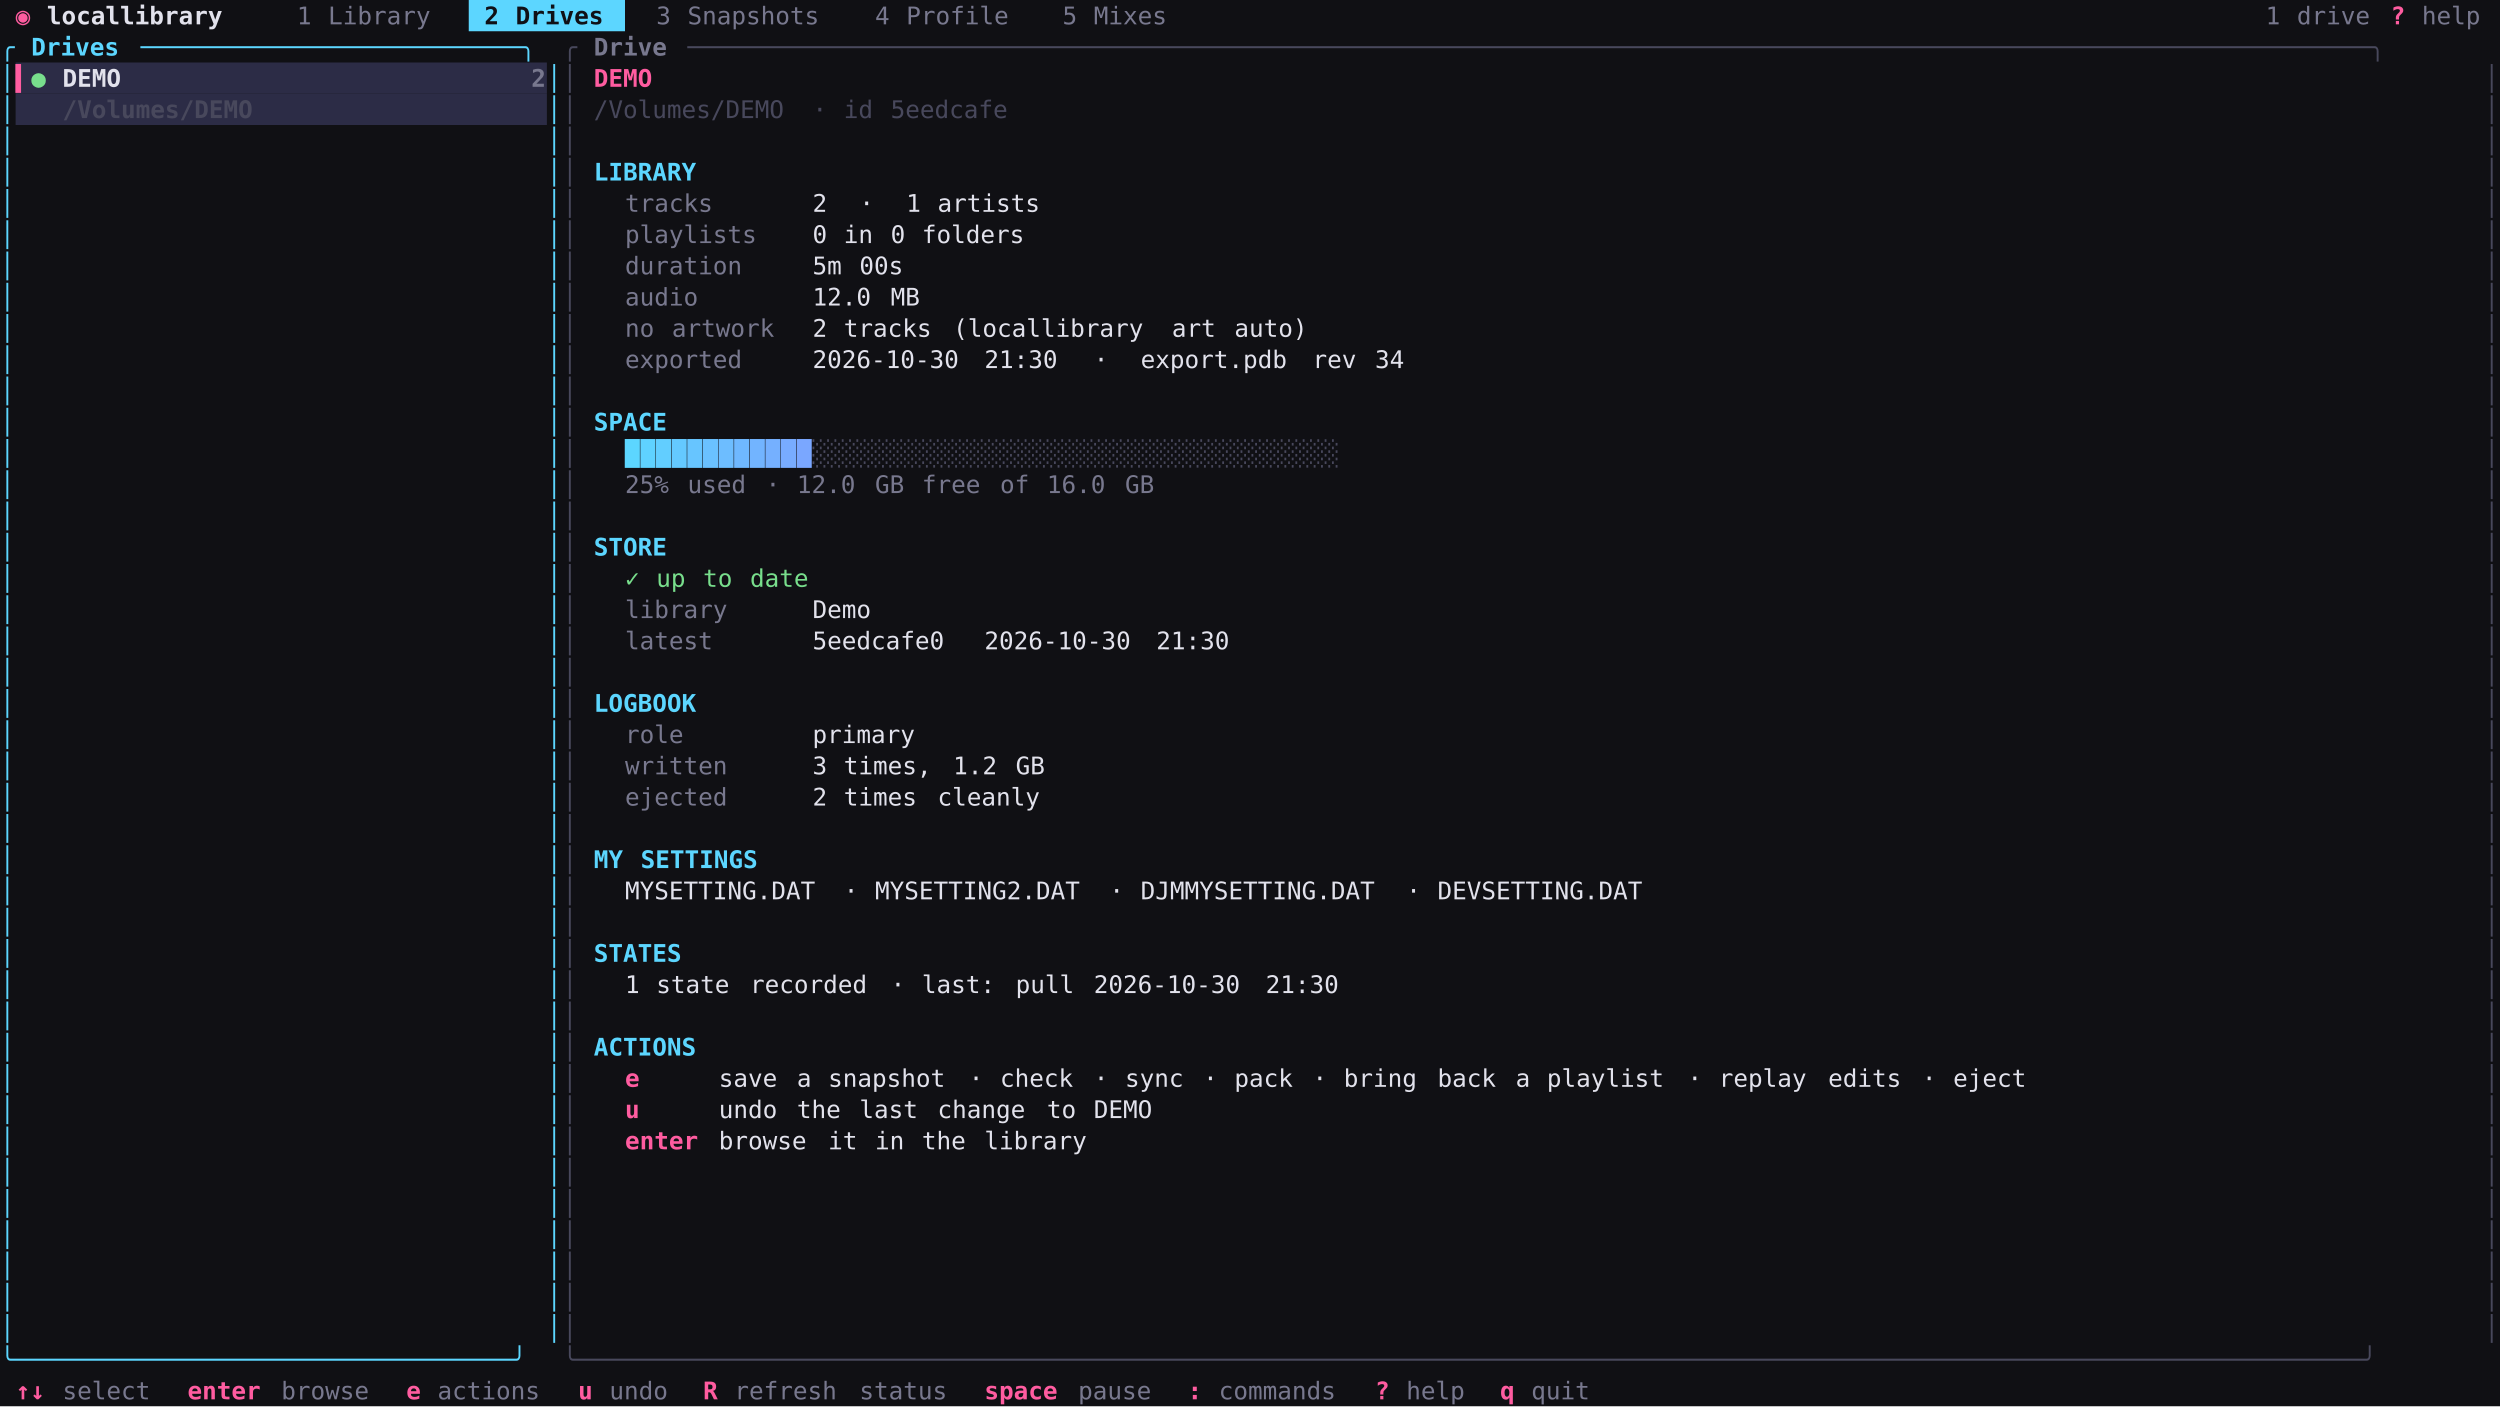
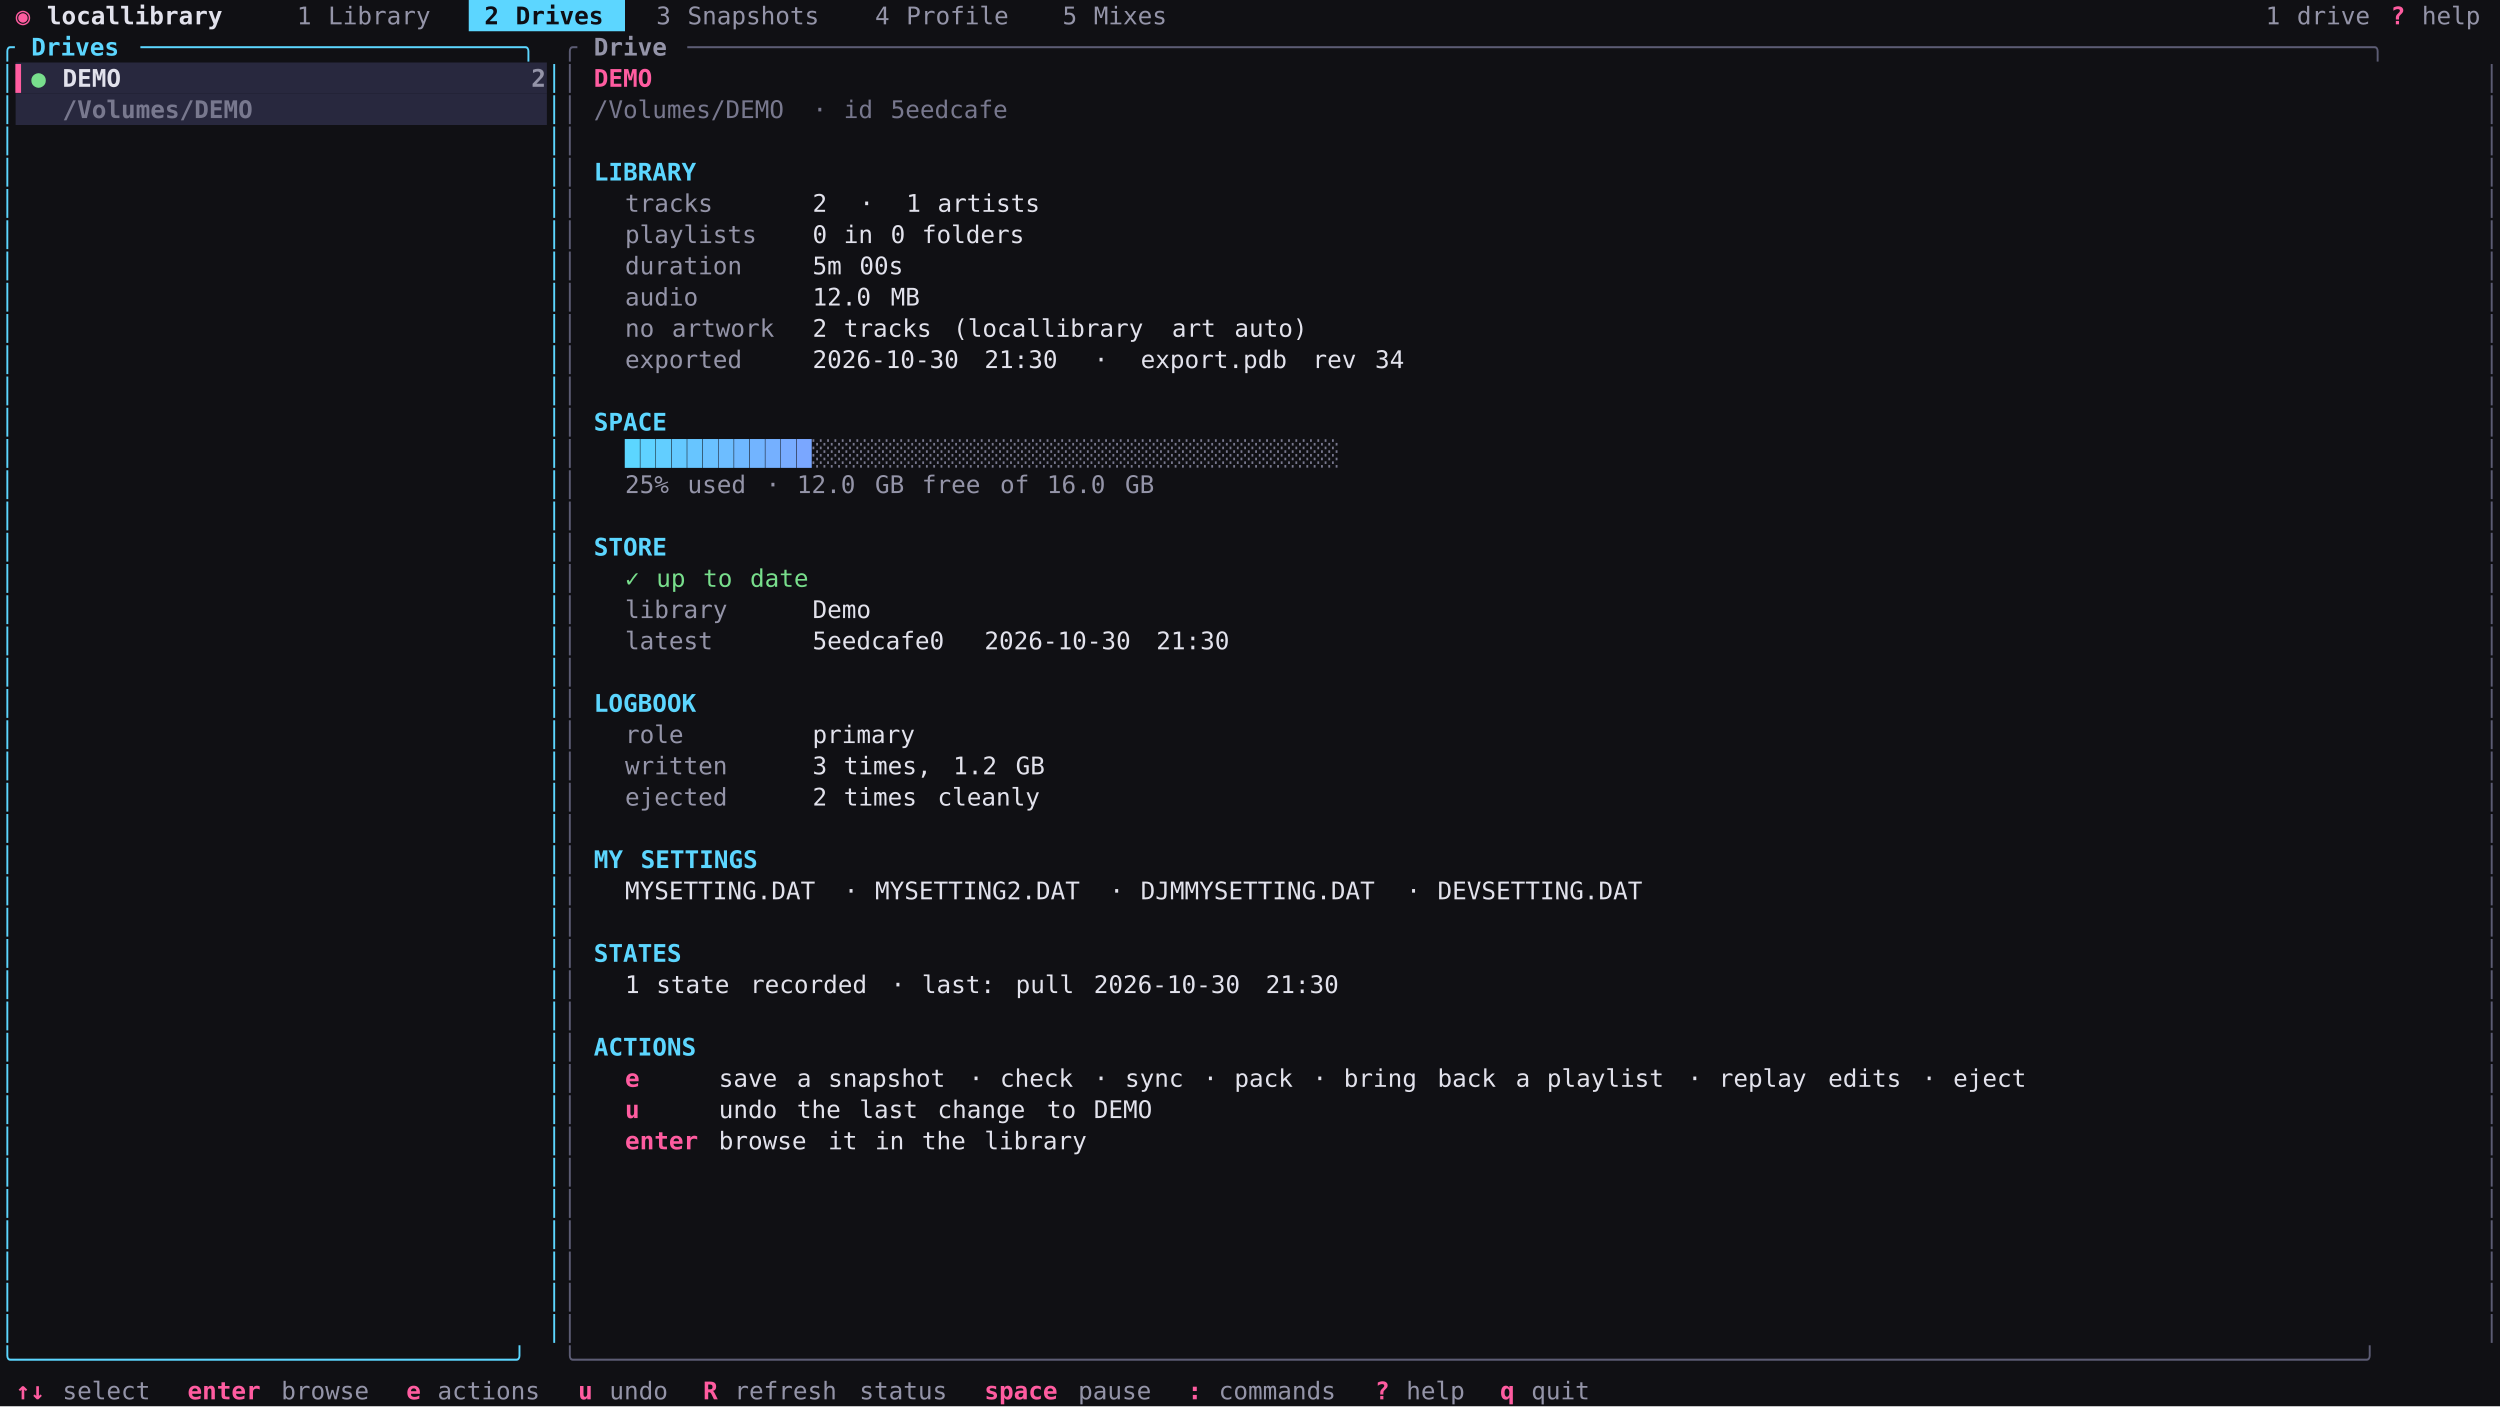
<svg xmlns="http://www.w3.org/2000/svg" viewBox="0 0 1440 810" width="1440" height="810" font-family="ui-monospace, Menlo, Consolas, monospace" font-size="14">
  <rect width="1440" height="810" fill="#101014" />
  <rect x="270" y="0" width="90" height="18" fill="#5cd6ff" />
  <text x="9" y="14" fill="#ff5ca0" font-weight="bold">◉</text>
  <text x="27 36 45 54 63 72 81 90 99 108 117 126" y="14" fill="#e2e2ec" font-weight="bold">locallibrary</text>
-   <text x="171" y="14" fill="#78788e">1</text>
-   <text x="189 198 207 216 225 234 243" y="14" fill="#78788e">Library</text>
-   <text x="279" y="14" fill="#101016" font-weight="bold">2</text>
-   <text x="297 306 315 324 333 342" y="14" fill="#101016" font-weight="bold">Drives</text>
-   <text x="378" y="14" fill="#78788e">3</text>
-   <text x="396 405 414 423 432 441 450 459 468" y="14" fill="#78788e">Snapshots</text>
-   <text x="504" y="14" fill="#78788e">4</text>
-   <text x="522 531 540 549 558 567 576" y="14" fill="#78788e">Profile</text>
-   <text x="612" y="14" fill="#78788e">5</text>
-   <text x="630 639 648 657 666" y="14" fill="#78788e">Mixes</text>
-   <text x="1305" y="14" fill="#78788e">1</text>
-   <text x="1323 1332 1341 1350 1359" y="14" fill="#78788e">drive</text>
+   <text x="171" y="14" fill="#9494a8">1</text>
+   <text x="189 198 207 216 225 234 243" y="14" fill="#9494a8">Library</text>
+   <text x="279" y="14" fill="#0e0e14" font-weight="bold">2</text>
+   <text x="297 306 315 324 333 342" y="14" fill="#0e0e14" font-weight="bold">Drives</text>
+   <text x="378" y="14" fill="#9494a8">3</text>
+   <text x="396 405 414 423 432 441 450 459 468" y="14" fill="#9494a8">Snapshots</text>
+   <text x="504" y="14" fill="#9494a8">4</text>
+   <text x="522 531 540 549 558 567 576" y="14" fill="#9494a8">Profile</text>
+   <text x="612" y="14" fill="#9494a8">5</text>
+   <text x="630 639 648 657 666" y="14" fill="#9494a8">Mixes</text>
+   <text x="1305" y="14" fill="#9494a8">1</text>
+   <text x="1323 1332 1341 1350 1359" y="14" fill="#9494a8">drive</text>
  <text x="1377" y="14" fill="#ff5ca0" font-weight="bold">?</text>
-   <text x="1395 1404 1413 1422" y="14" fill="#78788e">help</text>
+   <text x="1395 1404 1413 1422" y="14" fill="#9494a8">help</text>
  <text x="0" y="32" fill="#5cd6ff">╭</text>
  <text x="18 27 36 45 54 63" y="32" fill="#5cd6ff" font-weight="bold">Drives</text>
  <text x="81 90 99 108 117 126 135 144 153 162 171 180 189 198 207 216 225 234 243 252 261 270 279 288 297 306 315" y="32" fill="#5cd6ff">──────────────────────────╮</text>
-   <text x="324" y="32" fill="#48485c">╭</text>
-   <text x="342 351 360 369 378" y="32" fill="#78788e" font-weight="bold">Drive</text>
-   <text x="396 405 414 423 432 441 450 459 468 477 486 495 504 513 522 531 540 549 558 567 576 585 594 603 612 621 630 639 648 657 666 675 684 693 702 711 720 729 738 747 756 765 774 783 792 801 810 819 828 837 846 855 864 873 882 891 900 909 918 927 936 945 954 963 972 981 990 999 1008 1017 1026 1035 1044 1053 1062 1071 1080 1089 1098 1107 1116 1125 1134 1143 1152 1161 1170 1179 1188 1197 1206 1215 1224 1233 1242 1251 1260 1269 1278 1287 1296 1305 1314 1323 1332 1341 1350 1359 1368 1377 1386 1395 1404 1413 1422 1431" y="32" fill="#48485c">───────────────────────────────────────────────────────────────────────────────────────────────────────────────────╮</text>
-   <rect x="9" y="36" width="306" height="18" fill="#2c2c46" />
+   <text x="324" y="32" fill="#5c5c74">╭</text>
+   <text x="342 351 360 369 378" y="32" fill="#9494a8" font-weight="bold">Drive</text>
+   <text x="396 405 414 423 432 441 450 459 468 477 486 495 504 513 522 531 540 549 558 567 576 585 594 603 612 621 630 639 648 657 666 675 684 693 702 711 720 729 738 747 756 765 774 783 792 801 810 819 828 837 846 855 864 873 882 891 900 909 918 927 936 945 954 963 972 981 990 999 1008 1017 1026 1035 1044 1053 1062 1071 1080 1089 1098 1107 1116 1125 1134 1143 1152 1161 1170 1179 1188 1197 1206 1215 1224 1233 1242 1251 1260 1269 1278 1287 1296 1305 1314 1323 1332 1341 1350 1359 1368 1377 1386 1395 1404 1413 1422 1431" y="32" fill="#5c5c74">───────────────────────────────────────────────────────────────────────────────────────────────────────────────────╮</text>
+   <rect x="9" y="36" width="306" height="18" fill="#28283e" />
  <text x="0" y="50" fill="#5cd6ff">│</text>
  <text x="9" y="50" fill="#ff5ca0" font-weight="bold">▍</text>
  <text x="18" y="50" fill="#78de8c" font-weight="bold">●</text>
  <text x="36 45 54 63" y="50" fill="#e2e2ec" font-weight="bold">DEMO</text>
-   <text x="306" y="50" fill="#78788e" font-weight="bold">2</text>
+   <text x="306" y="50" fill="#9494a8" font-weight="bold">2</text>
  <text x="315" y="50" fill="#5cd6ff">│</text>
-   <text x="324" y="50" fill="#48485c">│</text>
+   <text x="324" y="50" fill="#5c5c74">│</text>
  <text x="342 351 360 369" y="50" fill="#ff5ca0" font-weight="bold">DEMO</text>
-   <text x="1431" y="50" fill="#48485c">│</text>
-   <rect x="9" y="54" width="306" height="18" fill="#2c2c46" />
+   <text x="1431" y="50" fill="#5c5c74">│</text>
+   <rect x="9" y="54" width="306" height="18" fill="#28283e" />
  <text x="0" y="68" fill="#5cd6ff">│</text>
-   <text x="36 45 54 63 72 81 90 99 108 117 126 135 144" y="68" fill="#48485c" font-weight="bold">/Volumes/DEMO</text>
+   <text x="36 45 54 63 72 81 90 99 108 117 126 135 144" y="68" fill="#78788e" font-weight="bold">/Volumes/DEMO</text>
  <text x="315" y="68" fill="#5cd6ff">│</text>
-   <text x="324" y="68" fill="#48485c">│</text>
-   <text x="342 351 360 369 378 387 396 405 414 423 432 441 450" y="68" fill="#48485c">/Volumes/DEMO</text>
-   <text x="468" y="68" fill="#48485c">·</text>
-   <text x="486 495" y="68" fill="#48485c">id</text>
-   <text x="513 522 531 540 549 558 567 576" y="68" fill="#48485c">5eedcafe</text>
-   <text x="1431" y="68" fill="#48485c">│</text>
+   <text x="324" y="68" fill="#5c5c74">│</text>
+   <text x="342 351 360 369 378 387 396 405 414 423 432 441 450" y="68" fill="#78788e">/Volumes/DEMO</text>
+   <text x="468" y="68" fill="#78788e">·</text>
+   <text x="486 495" y="68" fill="#78788e">id</text>
+   <text x="513 522 531 540 549 558 567 576" y="68" fill="#78788e">5eedcafe</text>
+   <text x="1431" y="68" fill="#5c5c74">│</text>
  <text x="0" y="86" fill="#5cd6ff">│</text>
  <text x="315" y="86" fill="#5cd6ff">│</text>
-   <text x="324" y="86" fill="#48485c">│</text>
-   <text x="1431" y="86" fill="#48485c">│</text>
+   <text x="324" y="86" fill="#5c5c74">│</text>
+   <text x="1431" y="86" fill="#5c5c74">│</text>
  <text x="0" y="104" fill="#5cd6ff">│</text>
  <text x="315" y="104" fill="#5cd6ff">│</text>
-   <text x="324" y="104" fill="#48485c">│</text>
+   <text x="324" y="104" fill="#5c5c74">│</text>
  <text x="342 351 360 369 378 387 396" y="104" fill="#5cd6ff" font-weight="bold">LIBRARY</text>
-   <text x="1431" y="104" fill="#48485c">│</text>
+   <text x="1431" y="104" fill="#5c5c74">│</text>
  <text x="0" y="122" fill="#5cd6ff">│</text>
  <text x="315" y="122" fill="#5cd6ff">│</text>
-   <text x="324" y="122" fill="#48485c">│</text>
-   <text x="360 369 378 387 396 405" y="122" fill="#78788e">tracks</text>
+   <text x="324" y="122" fill="#5c5c74">│</text>
+   <text x="360 369 378 387 396 405" y="122" fill="#9494a8">tracks</text>
  <text x="468" y="122" fill="#e2e2ec">2</text>
  <text x="495" y="122" fill="#e2e2ec">·</text>
  <text x="522" y="122" fill="#e2e2ec">1</text>
  <text x="540 549 558 567 576 585 594" y="122" fill="#e2e2ec">artists</text>
-   <text x="1431" y="122" fill="#48485c">│</text>
+   <text x="1431" y="122" fill="#5c5c74">│</text>
  <text x="0" y="140" fill="#5cd6ff">│</text>
  <text x="315" y="140" fill="#5cd6ff">│</text>
-   <text x="324" y="140" fill="#48485c">│</text>
-   <text x="360 369 378 387 396 405 414 423 432" y="140" fill="#78788e">playlists</text>
+   <text x="324" y="140" fill="#5c5c74">│</text>
+   <text x="360 369 378 387 396 405 414 423 432" y="140" fill="#9494a8">playlists</text>
  <text x="468" y="140" fill="#e2e2ec">0</text>
  <text x="486 495" y="140" fill="#e2e2ec">in</text>
  <text x="513" y="140" fill="#e2e2ec">0</text>
  <text x="531 540 549 558 567 576 585" y="140" fill="#e2e2ec">folders</text>
-   <text x="1431" y="140" fill="#48485c">│</text>
+   <text x="1431" y="140" fill="#5c5c74">│</text>
  <text x="0" y="158" fill="#5cd6ff">│</text>
  <text x="315" y="158" fill="#5cd6ff">│</text>
-   <text x="324" y="158" fill="#48485c">│</text>
-   <text x="360 369 378 387 396 405 414 423" y="158" fill="#78788e">duration</text>
+   <text x="324" y="158" fill="#5c5c74">│</text>
+   <text x="360 369 378 387 396 405 414 423" y="158" fill="#9494a8">duration</text>
  <text x="468 477" y="158" fill="#e2e2ec">5m</text>
  <text x="495 504 513" y="158" fill="#e2e2ec">00s</text>
-   <text x="1431" y="158" fill="#48485c">│</text>
+   <text x="1431" y="158" fill="#5c5c74">│</text>
  <text x="0" y="176" fill="#5cd6ff">│</text>
  <text x="315" y="176" fill="#5cd6ff">│</text>
-   <text x="324" y="176" fill="#48485c">│</text>
-   <text x="360 369 378 387 396" y="176" fill="#78788e">audio</text>
+   <text x="324" y="176" fill="#5c5c74">│</text>
+   <text x="360 369 378 387 396" y="176" fill="#9494a8">audio</text>
  <text x="468 477 486 495" y="176" fill="#e2e2ec">12.0</text>
  <text x="513 522" y="176" fill="#e2e2ec">MB</text>
-   <text x="1431" y="176" fill="#48485c">│</text>
+   <text x="1431" y="176" fill="#5c5c74">│</text>
  <text x="0" y="194" fill="#5cd6ff">│</text>
  <text x="315" y="194" fill="#5cd6ff">│</text>
-   <text x="324" y="194" fill="#48485c">│</text>
-   <text x="360 369" y="194" fill="#78788e">no</text>
-   <text x="387 396 405 414 423 432 441" y="194" fill="#78788e">artwork</text>
+   <text x="324" y="194" fill="#5c5c74">│</text>
+   <text x="360 369" y="194" fill="#9494a8">no</text>
+   <text x="387 396 405 414 423 432 441" y="194" fill="#9494a8">artwork</text>
  <text x="468" y="194" fill="#e2e2ec">2</text>
  <text x="486 495 504 513 522 531" y="194" fill="#e2e2ec">tracks</text>
  <text x="549 558 567 576 585 594 603 612 621 630 639 648 657" y="194" fill="#e2e2ec">(locallibrary</text>
  <text x="675 684 693" y="194" fill="#e2e2ec">art</text>
  <text x="711 720 729 738 747" y="194" fill="#e2e2ec">auto)</text>
-   <text x="1431" y="194" fill="#48485c">│</text>
+   <text x="1431" y="194" fill="#5c5c74">│</text>
  <text x="0" y="212" fill="#5cd6ff">│</text>
  <text x="315" y="212" fill="#5cd6ff">│</text>
-   <text x="324" y="212" fill="#48485c">│</text>
-   <text x="360 369 378 387 396 405 414 423" y="212" fill="#78788e">exported</text>
+   <text x="324" y="212" fill="#5c5c74">│</text>
+   <text x="360 369 378 387 396 405 414 423" y="212" fill="#9494a8">exported</text>
  <text x="468 477 486 495 504 513 522 531 540 549" y="212" fill="#e2e2ec">2026-10-30</text>
  <text x="567 576 585 594 603" y="212" fill="#e2e2ec">21:30</text>
  <text x="630" y="212" fill="#e2e2ec">·</text>
  <text x="657 666 675 684 693 702 711 720 729 738" y="212" fill="#e2e2ec">export.pdb</text>
  <text x="756 765 774" y="212" fill="#e2e2ec">rev</text>
  <text x="792 801" y="212" fill="#e2e2ec">34</text>
-   <text x="1431" y="212" fill="#48485c">│</text>
+   <text x="1431" y="212" fill="#5c5c74">│</text>
  <text x="0" y="230" fill="#5cd6ff">│</text>
  <text x="315" y="230" fill="#5cd6ff">│</text>
-   <text x="324" y="230" fill="#48485c">│</text>
-   <text x="1431" y="230" fill="#48485c">│</text>
+   <text x="324" y="230" fill="#5c5c74">│</text>
+   <text x="1431" y="230" fill="#5c5c74">│</text>
  <text x="0" y="248" fill="#5cd6ff">│</text>
  <text x="315" y="248" fill="#5cd6ff">│</text>
-   <text x="324" y="248" fill="#48485c">│</text>
+   <text x="324" y="248" fill="#5c5c74">│</text>
  <text x="342 351 360 369 378" y="248" fill="#5cd6ff" font-weight="bold">SPACE</text>
-   <text x="1431" y="248" fill="#48485c">│</text>
+   <text x="1431" y="248" fill="#5c5c74">│</text>
  <text x="0" y="266" fill="#5cd6ff">│</text>
  <text x="315" y="266" fill="#5cd6ff">│</text>
-   <text x="324" y="266" fill="#48485c">│</text>
+   <text x="324" y="266" fill="#5c5c74">│</text>
  <text x="360" y="266" fill="#5cd6ff">█</text>
  <text x="369" y="266" fill="#5fd2ff">█</text>
  <text x="378" y="266" fill="#62ceff">█</text>
  <text x="387" y="266" fill="#64c9ff">█</text>
  <text x="396" y="266" fill="#67c5ff">█</text>
  <text x="405" y="266" fill="#6ac1ff">█</text>
  <text x="414" y="266" fill="#6dbdff">█</text>
  <text x="423" y="266" fill="#6fb8ff">█</text>
  <text x="432" y="266" fill="#72b4ff">█</text>
  <text x="441" y="266" fill="#75b0ff">█</text>
  <text x="450" y="266" fill="#78acff">█</text>
  <text x="459" y="266" fill="#7aa7ff">█</text>
-   <text x="468 477 486 495 504 513 522 531 540 549 558 567 576 585 594 603 612 621 630 639 648 657 666 675 684 693 702 711 720 729 738 747 756 765 774 783" y="266" fill="#48485c">░░░░░░░░░░░░░░░░░░░░░░░░░░░░░░░░░░░░</text>
-   <text x="1431" y="266" fill="#48485c">│</text>
+   <text x="468 477 486 495 504 513 522 531 540 549 558 567 576 585 594 603 612 621 630 639 648 657 666 675 684 693 702 711 720 729 738 747 756 765 774 783" y="266" fill="#78788e">░░░░░░░░░░░░░░░░░░░░░░░░░░░░░░░░░░░░</text>
+   <text x="1431" y="266" fill="#5c5c74">│</text>
  <text x="0" y="284" fill="#5cd6ff">│</text>
  <text x="315" y="284" fill="#5cd6ff">│</text>
-   <text x="324" y="284" fill="#48485c">│</text>
-   <text x="360 369 378" y="284" fill="#78788e">25%</text>
-   <text x="396 405 414 423" y="284" fill="#78788e">used</text>
-   <text x="441" y="284" fill="#78788e">·</text>
-   <text x="459 468 477 486" y="284" fill="#78788e">12.0</text>
-   <text x="504 513" y="284" fill="#78788e">GB</text>
-   <text x="531 540 549 558" y="284" fill="#78788e">free</text>
-   <text x="576 585" y="284" fill="#78788e">of</text>
-   <text x="603 612 621 630" y="284" fill="#78788e">16.0</text>
-   <text x="648 657" y="284" fill="#78788e">GB</text>
-   <text x="1431" y="284" fill="#48485c">│</text>
+   <text x="324" y="284" fill="#5c5c74">│</text>
+   <text x="360 369 378" y="284" fill="#9494a8">25%</text>
+   <text x="396 405 414 423" y="284" fill="#9494a8">used</text>
+   <text x="441" y="284" fill="#9494a8">·</text>
+   <text x="459 468 477 486" y="284" fill="#9494a8">12.0</text>
+   <text x="504 513" y="284" fill="#9494a8">GB</text>
+   <text x="531 540 549 558" y="284" fill="#9494a8">free</text>
+   <text x="576 585" y="284" fill="#9494a8">of</text>
+   <text x="603 612 621 630" y="284" fill="#9494a8">16.0</text>
+   <text x="648 657" y="284" fill="#9494a8">GB</text>
+   <text x="1431" y="284" fill="#5c5c74">│</text>
  <text x="0" y="302" fill="#5cd6ff">│</text>
  <text x="315" y="302" fill="#5cd6ff">│</text>
-   <text x="324" y="302" fill="#48485c">│</text>
-   <text x="1431" y="302" fill="#48485c">│</text>
+   <text x="324" y="302" fill="#5c5c74">│</text>
+   <text x="1431" y="302" fill="#5c5c74">│</text>
  <text x="0" y="320" fill="#5cd6ff">│</text>
  <text x="315" y="320" fill="#5cd6ff">│</text>
-   <text x="324" y="320" fill="#48485c">│</text>
+   <text x="324" y="320" fill="#5c5c74">│</text>
  <text x="342 351 360 369 378" y="320" fill="#5cd6ff" font-weight="bold">STORE</text>
-   <text x="1431" y="320" fill="#48485c">│</text>
+   <text x="1431" y="320" fill="#5c5c74">│</text>
  <text x="0" y="338" fill="#5cd6ff">│</text>
  <text x="315" y="338" fill="#5cd6ff">│</text>
-   <text x="324" y="338" fill="#48485c">│</text>
+   <text x="324" y="338" fill="#5c5c74">│</text>
  <text x="360" y="338" fill="#78de8c" font-weight="bold">✓</text>
  <text x="378 387" y="338" fill="#78de8c">up</text>
  <text x="405 414" y="338" fill="#78de8c">to</text>
  <text x="432 441 450 459" y="338" fill="#78de8c">date</text>
-   <text x="1431" y="338" fill="#48485c">│</text>
+   <text x="1431" y="338" fill="#5c5c74">│</text>
  <text x="0" y="356" fill="#5cd6ff">│</text>
  <text x="315" y="356" fill="#5cd6ff">│</text>
-   <text x="324" y="356" fill="#48485c">│</text>
-   <text x="360 369 378 387 396 405 414" y="356" fill="#78788e">library</text>
+   <text x="324" y="356" fill="#5c5c74">│</text>
+   <text x="360 369 378 387 396 405 414" y="356" fill="#9494a8">library</text>
  <text x="468 477 486 495" y="356" fill="#e2e2ec">Demo</text>
-   <text x="1431" y="356" fill="#48485c">│</text>
+   <text x="1431" y="356" fill="#5c5c74">│</text>
  <text x="0" y="374" fill="#5cd6ff">│</text>
  <text x="315" y="374" fill="#5cd6ff">│</text>
-   <text x="324" y="374" fill="#48485c">│</text>
-   <text x="360 369 378 387 396 405" y="374" fill="#78788e">latest</text>
+   <text x="324" y="374" fill="#5c5c74">│</text>
+   <text x="360 369 378 387 396 405" y="374" fill="#9494a8">latest</text>
  <text x="468 477 486 495 504 513 522 531 540" y="374" fill="#e2e2ec">5eedcafe0</text>
  <text x="567 576 585 594 603 612 621 630 639 648" y="374" fill="#e2e2ec">2026-10-30</text>
  <text x="666 675 684 693 702" y="374" fill="#e2e2ec">21:30</text>
-   <text x="1431" y="374" fill="#48485c">│</text>
+   <text x="1431" y="374" fill="#5c5c74">│</text>
  <text x="0" y="392" fill="#5cd6ff">│</text>
  <text x="315" y="392" fill="#5cd6ff">│</text>
-   <text x="324" y="392" fill="#48485c">│</text>
-   <text x="1431" y="392" fill="#48485c">│</text>
+   <text x="324" y="392" fill="#5c5c74">│</text>
+   <text x="1431" y="392" fill="#5c5c74">│</text>
  <text x="0" y="410" fill="#5cd6ff">│</text>
  <text x="315" y="410" fill="#5cd6ff">│</text>
-   <text x="324" y="410" fill="#48485c">│</text>
+   <text x="324" y="410" fill="#5c5c74">│</text>
  <text x="342 351 360 369 378 387 396" y="410" fill="#5cd6ff" font-weight="bold">LOGBOOK</text>
-   <text x="1431" y="410" fill="#48485c">│</text>
+   <text x="1431" y="410" fill="#5c5c74">│</text>
  <text x="0" y="428" fill="#5cd6ff">│</text>
  <text x="315" y="428" fill="#5cd6ff">│</text>
-   <text x="324" y="428" fill="#48485c">│</text>
-   <text x="360 369 378 387" y="428" fill="#78788e">role</text>
+   <text x="324" y="428" fill="#5c5c74">│</text>
+   <text x="360 369 378 387" y="428" fill="#9494a8">role</text>
  <text x="468 477 486 495 504 513 522" y="428" fill="#e2e2ec">primary</text>
-   <text x="1431" y="428" fill="#48485c">│</text>
+   <text x="1431" y="428" fill="#5c5c74">│</text>
  <text x="0" y="446" fill="#5cd6ff">│</text>
  <text x="315" y="446" fill="#5cd6ff">│</text>
-   <text x="324" y="446" fill="#48485c">│</text>
-   <text x="360 369 378 387 396 405 414" y="446" fill="#78788e">written</text>
+   <text x="324" y="446" fill="#5c5c74">│</text>
+   <text x="360 369 378 387 396 405 414" y="446" fill="#9494a8">written</text>
  <text x="468" y="446" fill="#e2e2ec">3</text>
  <text x="486 495 504 513 522 531" y="446" fill="#e2e2ec">times,</text>
  <text x="549 558 567" y="446" fill="#e2e2ec">1.2</text>
  <text x="585 594" y="446" fill="#e2e2ec">GB</text>
-   <text x="1431" y="446" fill="#48485c">│</text>
+   <text x="1431" y="446" fill="#5c5c74">│</text>
  <text x="0" y="464" fill="#5cd6ff">│</text>
  <text x="315" y="464" fill="#5cd6ff">│</text>
-   <text x="324" y="464" fill="#48485c">│</text>
-   <text x="360 369 378 387 396 405 414" y="464" fill="#78788e">ejected</text>
+   <text x="324" y="464" fill="#5c5c74">│</text>
+   <text x="360 369 378 387 396 405 414" y="464" fill="#9494a8">ejected</text>
  <text x="468" y="464" fill="#e2e2ec">2</text>
  <text x="486 495 504 513 522" y="464" fill="#e2e2ec">times</text>
  <text x="540 549 558 567 576 585 594" y="464" fill="#e2e2ec">cleanly</text>
-   <text x="1431" y="464" fill="#48485c">│</text>
+   <text x="1431" y="464" fill="#5c5c74">│</text>
  <text x="0" y="482" fill="#5cd6ff">│</text>
  <text x="315" y="482" fill="#5cd6ff">│</text>
-   <text x="324" y="482" fill="#48485c">│</text>
-   <text x="1431" y="482" fill="#48485c">│</text>
+   <text x="324" y="482" fill="#5c5c74">│</text>
+   <text x="1431" y="482" fill="#5c5c74">│</text>
  <text x="0" y="500" fill="#5cd6ff">│</text>
  <text x="315" y="500" fill="#5cd6ff">│</text>
-   <text x="324" y="500" fill="#48485c">│</text>
+   <text x="324" y="500" fill="#5c5c74">│</text>
  <text x="342 351" y="500" fill="#5cd6ff" font-weight="bold">MY</text>
  <text x="369 378 387 396 405 414 423 432" y="500" fill="#5cd6ff" font-weight="bold">SETTINGS</text>
-   <text x="1431" y="500" fill="#48485c">│</text>
+   <text x="1431" y="500" fill="#5c5c74">│</text>
  <text x="0" y="518" fill="#5cd6ff">│</text>
  <text x="315" y="518" fill="#5cd6ff">│</text>
-   <text x="324" y="518" fill="#48485c">│</text>
+   <text x="324" y="518" fill="#5c5c74">│</text>
  <text x="360 369 378 387 396 405 414 423 432 441 450 459 468" y="518" fill="#e2e2ec">MYSETTING.DAT</text>
  <text x="486" y="518" fill="#e2e2ec">·</text>
  <text x="504 513 522 531 540 549 558 567 576 585 594 603 612 621" y="518" fill="#e2e2ec">MYSETTING2.DAT</text>
  <text x="639" y="518" fill="#e2e2ec">·</text>
  <text x="657 666 675 684 693 702 711 720 729 738 747 756 765 774 783 792" y="518" fill="#e2e2ec">DJMMYSETTING.DAT</text>
  <text x="810" y="518" fill="#e2e2ec">·</text>
  <text x="828 837 846 855 864 873 882 891 900 909 918 927 936 945" y="518" fill="#e2e2ec">DEVSETTING.DAT</text>
-   <text x="1431" y="518" fill="#48485c">│</text>
+   <text x="1431" y="518" fill="#5c5c74">│</text>
  <text x="0" y="536" fill="#5cd6ff">│</text>
  <text x="315" y="536" fill="#5cd6ff">│</text>
-   <text x="324" y="536" fill="#48485c">│</text>
-   <text x="1431" y="536" fill="#48485c">│</text>
+   <text x="324" y="536" fill="#5c5c74">│</text>
+   <text x="1431" y="536" fill="#5c5c74">│</text>
  <text x="0" y="554" fill="#5cd6ff">│</text>
  <text x="315" y="554" fill="#5cd6ff">│</text>
-   <text x="324" y="554" fill="#48485c">│</text>
+   <text x="324" y="554" fill="#5c5c74">│</text>
  <text x="342 351 360 369 378 387" y="554" fill="#5cd6ff" font-weight="bold">STATES</text>
-   <text x="1431" y="554" fill="#48485c">│</text>
+   <text x="1431" y="554" fill="#5c5c74">│</text>
  <text x="0" y="572" fill="#5cd6ff">│</text>
  <text x="315" y="572" fill="#5cd6ff">│</text>
-   <text x="324" y="572" fill="#48485c">│</text>
+   <text x="324" y="572" fill="#5c5c74">│</text>
  <text x="360" y="572" fill="#e2e2ec">1</text>
  <text x="378 387 396 405 414" y="572" fill="#e2e2ec">state</text>
  <text x="432 441 450 459 468 477 486 495" y="572" fill="#e2e2ec">recorded</text>
  <text x="513" y="572" fill="#e2e2ec">·</text>
  <text x="531 540 549 558 567" y="572" fill="#e2e2ec">last:</text>
  <text x="585 594 603 612" y="572" fill="#e2e2ec">pull</text>
  <text x="630 639 648 657 666 675 684 693 702 711" y="572" fill="#e2e2ec">2026-10-30</text>
  <text x="729 738 747 756 765" y="572" fill="#e2e2ec">21:30</text>
-   <text x="1431" y="572" fill="#48485c">│</text>
+   <text x="1431" y="572" fill="#5c5c74">│</text>
  <text x="0" y="590" fill="#5cd6ff">│</text>
  <text x="315" y="590" fill="#5cd6ff">│</text>
-   <text x="324" y="590" fill="#48485c">│</text>
-   <text x="1431" y="590" fill="#48485c">│</text>
+   <text x="324" y="590" fill="#5c5c74">│</text>
+   <text x="1431" y="590" fill="#5c5c74">│</text>
  <text x="0" y="608" fill="#5cd6ff">│</text>
  <text x="315" y="608" fill="#5cd6ff">│</text>
-   <text x="324" y="608" fill="#48485c">│</text>
+   <text x="324" y="608" fill="#5c5c74">│</text>
  <text x="342 351 360 369 378 387 396" y="608" fill="#5cd6ff" font-weight="bold">ACTIONS</text>
-   <text x="1431" y="608" fill="#48485c">│</text>
+   <text x="1431" y="608" fill="#5c5c74">│</text>
  <text x="0" y="626" fill="#5cd6ff">│</text>
  <text x="315" y="626" fill="#5cd6ff">│</text>
-   <text x="324" y="626" fill="#48485c">│</text>
+   <text x="324" y="626" fill="#5c5c74">│</text>
  <text x="360" y="626" fill="#ff5ca0" font-weight="bold">e</text>
  <text x="414 423 432 441" y="626" fill="#e2e2ec">save</text>
  <text x="459" y="626" fill="#e2e2ec">a</text>
  <text x="477 486 495 504 513 522 531 540" y="626" fill="#e2e2ec">snapshot</text>
  <text x="558" y="626" fill="#e2e2ec">·</text>
  <text x="576 585 594 603 612" y="626" fill="#e2e2ec">check</text>
  <text x="630" y="626" fill="#e2e2ec">·</text>
  <text x="648 657 666 675" y="626" fill="#e2e2ec">sync</text>
  <text x="693" y="626" fill="#e2e2ec">·</text>
  <text x="711 720 729 738" y="626" fill="#e2e2ec">pack</text>
  <text x="756" y="626" fill="#e2e2ec">·</text>
  <text x="774 783 792 801 810" y="626" fill="#e2e2ec">bring</text>
  <text x="828 837 846 855" y="626" fill="#e2e2ec">back</text>
  <text x="873" y="626" fill="#e2e2ec">a</text>
  <text x="891 900 909 918 927 936 945 954" y="626" fill="#e2e2ec">playlist</text>
  <text x="972" y="626" fill="#e2e2ec">·</text>
  <text x="990 999 1008 1017 1026 1035" y="626" fill="#e2e2ec">replay</text>
  <text x="1053 1062 1071 1080 1089" y="626" fill="#e2e2ec">edits</text>
  <text x="1107" y="626" fill="#e2e2ec">·</text>
  <text x="1125 1134 1143 1152 1161" y="626" fill="#e2e2ec">eject</text>
-   <text x="1431" y="626" fill="#48485c">│</text>
+   <text x="1431" y="626" fill="#5c5c74">│</text>
  <text x="0" y="644" fill="#5cd6ff">│</text>
  <text x="315" y="644" fill="#5cd6ff">│</text>
-   <text x="324" y="644" fill="#48485c">│</text>
+   <text x="324" y="644" fill="#5c5c74">│</text>
  <text x="360" y="644" fill="#ff5ca0" font-weight="bold">u</text>
  <text x="414 423 432 441" y="644" fill="#e2e2ec">undo</text>
  <text x="459 468 477" y="644" fill="#e2e2ec">the</text>
  <text x="495 504 513 522" y="644" fill="#e2e2ec">last</text>
  <text x="540 549 558 567 576 585" y="644" fill="#e2e2ec">change</text>
  <text x="603 612" y="644" fill="#e2e2ec">to</text>
  <text x="630 639 648 657" y="644" fill="#e2e2ec">DEMO</text>
-   <text x="1431" y="644" fill="#48485c">│</text>
+   <text x="1431" y="644" fill="#5c5c74">│</text>
  <text x="0" y="662" fill="#5cd6ff">│</text>
  <text x="315" y="662" fill="#5cd6ff">│</text>
-   <text x="324" y="662" fill="#48485c">│</text>
+   <text x="324" y="662" fill="#5c5c74">│</text>
  <text x="360 369 378 387 396" y="662" fill="#ff5ca0" font-weight="bold">enter</text>
  <text x="414 423 432 441 450 459" y="662" fill="#e2e2ec">browse</text>
  <text x="477 486" y="662" fill="#e2e2ec">it</text>
  <text x="504 513" y="662" fill="#e2e2ec">in</text>
  <text x="531 540 549" y="662" fill="#e2e2ec">the</text>
  <text x="567 576 585 594 603 612 621" y="662" fill="#e2e2ec">library</text>
-   <text x="1431" y="662" fill="#48485c">│</text>
+   <text x="1431" y="662" fill="#5c5c74">│</text>
  <text x="0" y="680" fill="#5cd6ff">│</text>
  <text x="315" y="680" fill="#5cd6ff">│</text>
-   <text x="324" y="680" fill="#48485c">│</text>
-   <text x="1431" y="680" fill="#48485c">│</text>
+   <text x="324" y="680" fill="#5c5c74">│</text>
+   <text x="1431" y="680" fill="#5c5c74">│</text>
  <text x="0" y="698" fill="#5cd6ff">│</text>
  <text x="315" y="698" fill="#5cd6ff">│</text>
-   <text x="324" y="698" fill="#48485c">│</text>
-   <text x="1431" y="698" fill="#48485c">│</text>
+   <text x="324" y="698" fill="#5c5c74">│</text>
+   <text x="1431" y="698" fill="#5c5c74">│</text>
  <text x="0" y="716" fill="#5cd6ff">│</text>
  <text x="315" y="716" fill="#5cd6ff">│</text>
-   <text x="324" y="716" fill="#48485c">│</text>
-   <text x="1431" y="716" fill="#48485c">│</text>
+   <text x="324" y="716" fill="#5c5c74">│</text>
+   <text x="1431" y="716" fill="#5c5c74">│</text>
  <text x="0" y="734" fill="#5cd6ff">│</text>
  <text x="315" y="734" fill="#5cd6ff">│</text>
-   <text x="324" y="734" fill="#48485c">│</text>
-   <text x="1431" y="734" fill="#48485c">│</text>
+   <text x="324" y="734" fill="#5c5c74">│</text>
+   <text x="1431" y="734" fill="#5c5c74">│</text>
  <text x="0" y="752" fill="#5cd6ff">│</text>
  <text x="315" y="752" fill="#5cd6ff">│</text>
-   <text x="324" y="752" fill="#48485c">│</text>
-   <text x="1431" y="752" fill="#48485c">│</text>
+   <text x="324" y="752" fill="#5c5c74">│</text>
+   <text x="1431" y="752" fill="#5c5c74">│</text>
  <text x="0" y="770" fill="#5cd6ff">│</text>
  <text x="315" y="770" fill="#5cd6ff">│</text>
-   <text x="324" y="770" fill="#48485c">│</text>
-   <text x="1431" y="770" fill="#48485c">│</text>
+   <text x="324" y="770" fill="#5c5c74">│</text>
+   <text x="1431" y="770" fill="#5c5c74">│</text>
  <text x="0 9 18 27 36 45 54 63 72 81 90 99 108 117 126 135 144 153 162 171 180 189 198 207 216 225 234 243 252 261 270 279 288 297 306 315" y="788" fill="#5cd6ff">╰──────────────────────────────────╯</text>
-   <text x="324 333 342 351 360 369 378 387 396 405 414 423 432 441 450 459 468 477 486 495 504 513 522 531 540 549 558 567 576 585 594 603 612 621 630 639 648 657 666 675 684 693 702 711 720 729 738 747 756 765 774 783 792 801 810 819 828 837 846 855 864 873 882 891 900 909 918 927 936 945 954 963 972 981 990 999 1008 1017 1026 1035 1044 1053 1062 1071 1080 1089 1098 1107 1116 1125 1134 1143 1152 1161 1170 1179 1188 1197 1206 1215 1224 1233 1242 1251 1260 1269 1278 1287 1296 1305 1314 1323 1332 1341 1350 1359 1368 1377 1386 1395 1404 1413 1422 1431" y="788" fill="#48485c">╰──────────────────────────────────────────────────────────────────────────────────────────────────────────────────────────╯</text>
+   <text x="324 333 342 351 360 369 378 387 396 405 414 423 432 441 450 459 468 477 486 495 504 513 522 531 540 549 558 567 576 585 594 603 612 621 630 639 648 657 666 675 684 693 702 711 720 729 738 747 756 765 774 783 792 801 810 819 828 837 846 855 864 873 882 891 900 909 918 927 936 945 954 963 972 981 990 999 1008 1017 1026 1035 1044 1053 1062 1071 1080 1089 1098 1107 1116 1125 1134 1143 1152 1161 1170 1179 1188 1197 1206 1215 1224 1233 1242 1251 1260 1269 1278 1287 1296 1305 1314 1323 1332 1341 1350 1359 1368 1377 1386 1395 1404 1413 1422 1431" y="788" fill="#5c5c74">╰──────────────────────────────────────────────────────────────────────────────────────────────────────────────────────────╯</text>
  <text x="9 18" y="806" fill="#ff5ca0" font-weight="bold">↑↓</text>
-   <text x="36 45 54 63 72 81" y="806" fill="#78788e">select</text>
+   <text x="36 45 54 63 72 81" y="806" fill="#9494a8">select</text>
  <text x="108 117 126 135 144" y="806" fill="#ff5ca0" font-weight="bold">enter</text>
-   <text x="162 171 180 189 198 207" y="806" fill="#78788e">browse</text>
+   <text x="162 171 180 189 198 207" y="806" fill="#9494a8">browse</text>
  <text x="234" y="806" fill="#ff5ca0" font-weight="bold">e</text>
-   <text x="252 261 270 279 288 297 306" y="806" fill="#78788e">actions</text>
+   <text x="252 261 270 279 288 297 306" y="806" fill="#9494a8">actions</text>
  <text x="333" y="806" fill="#ff5ca0" font-weight="bold">u</text>
-   <text x="351 360 369 378" y="806" fill="#78788e">undo</text>
+   <text x="351 360 369 378" y="806" fill="#9494a8">undo</text>
  <text x="405" y="806" fill="#ff5ca0" font-weight="bold">R</text>
-   <text x="423 432 441 450 459 468 477" y="806" fill="#78788e">refresh</text>
-   <text x="495 504 513 522 531 540" y="806" fill="#78788e">status</text>
+   <text x="423 432 441 450 459 468 477" y="806" fill="#9494a8">refresh</text>
+   <text x="495 504 513 522 531 540" y="806" fill="#9494a8">status</text>
  <text x="567 576 585 594 603" y="806" fill="#ff5ca0" font-weight="bold">space</text>
-   <text x="621 630 639 648 657" y="806" fill="#78788e">pause</text>
+   <text x="621 630 639 648 657" y="806" fill="#9494a8">pause</text>
  <text x="684" y="806" fill="#ff5ca0" font-weight="bold">:</text>
-   <text x="702 711 720 729 738 747 756 765" y="806" fill="#78788e">commands</text>
+   <text x="702 711 720 729 738 747 756 765" y="806" fill="#9494a8">commands</text>
  <text x="792" y="806" fill="#ff5ca0" font-weight="bold">?</text>
-   <text x="810 819 828 837" y="806" fill="#78788e">help</text>
+   <text x="810 819 828 837" y="806" fill="#9494a8">help</text>
  <text x="864" y="806" fill="#ff5ca0" font-weight="bold">q</text>
-   <text x="882 891 900 909" y="806" fill="#78788e">quit</text>
+   <text x="882 891 900 909" y="806" fill="#9494a8">quit</text>
</svg>
